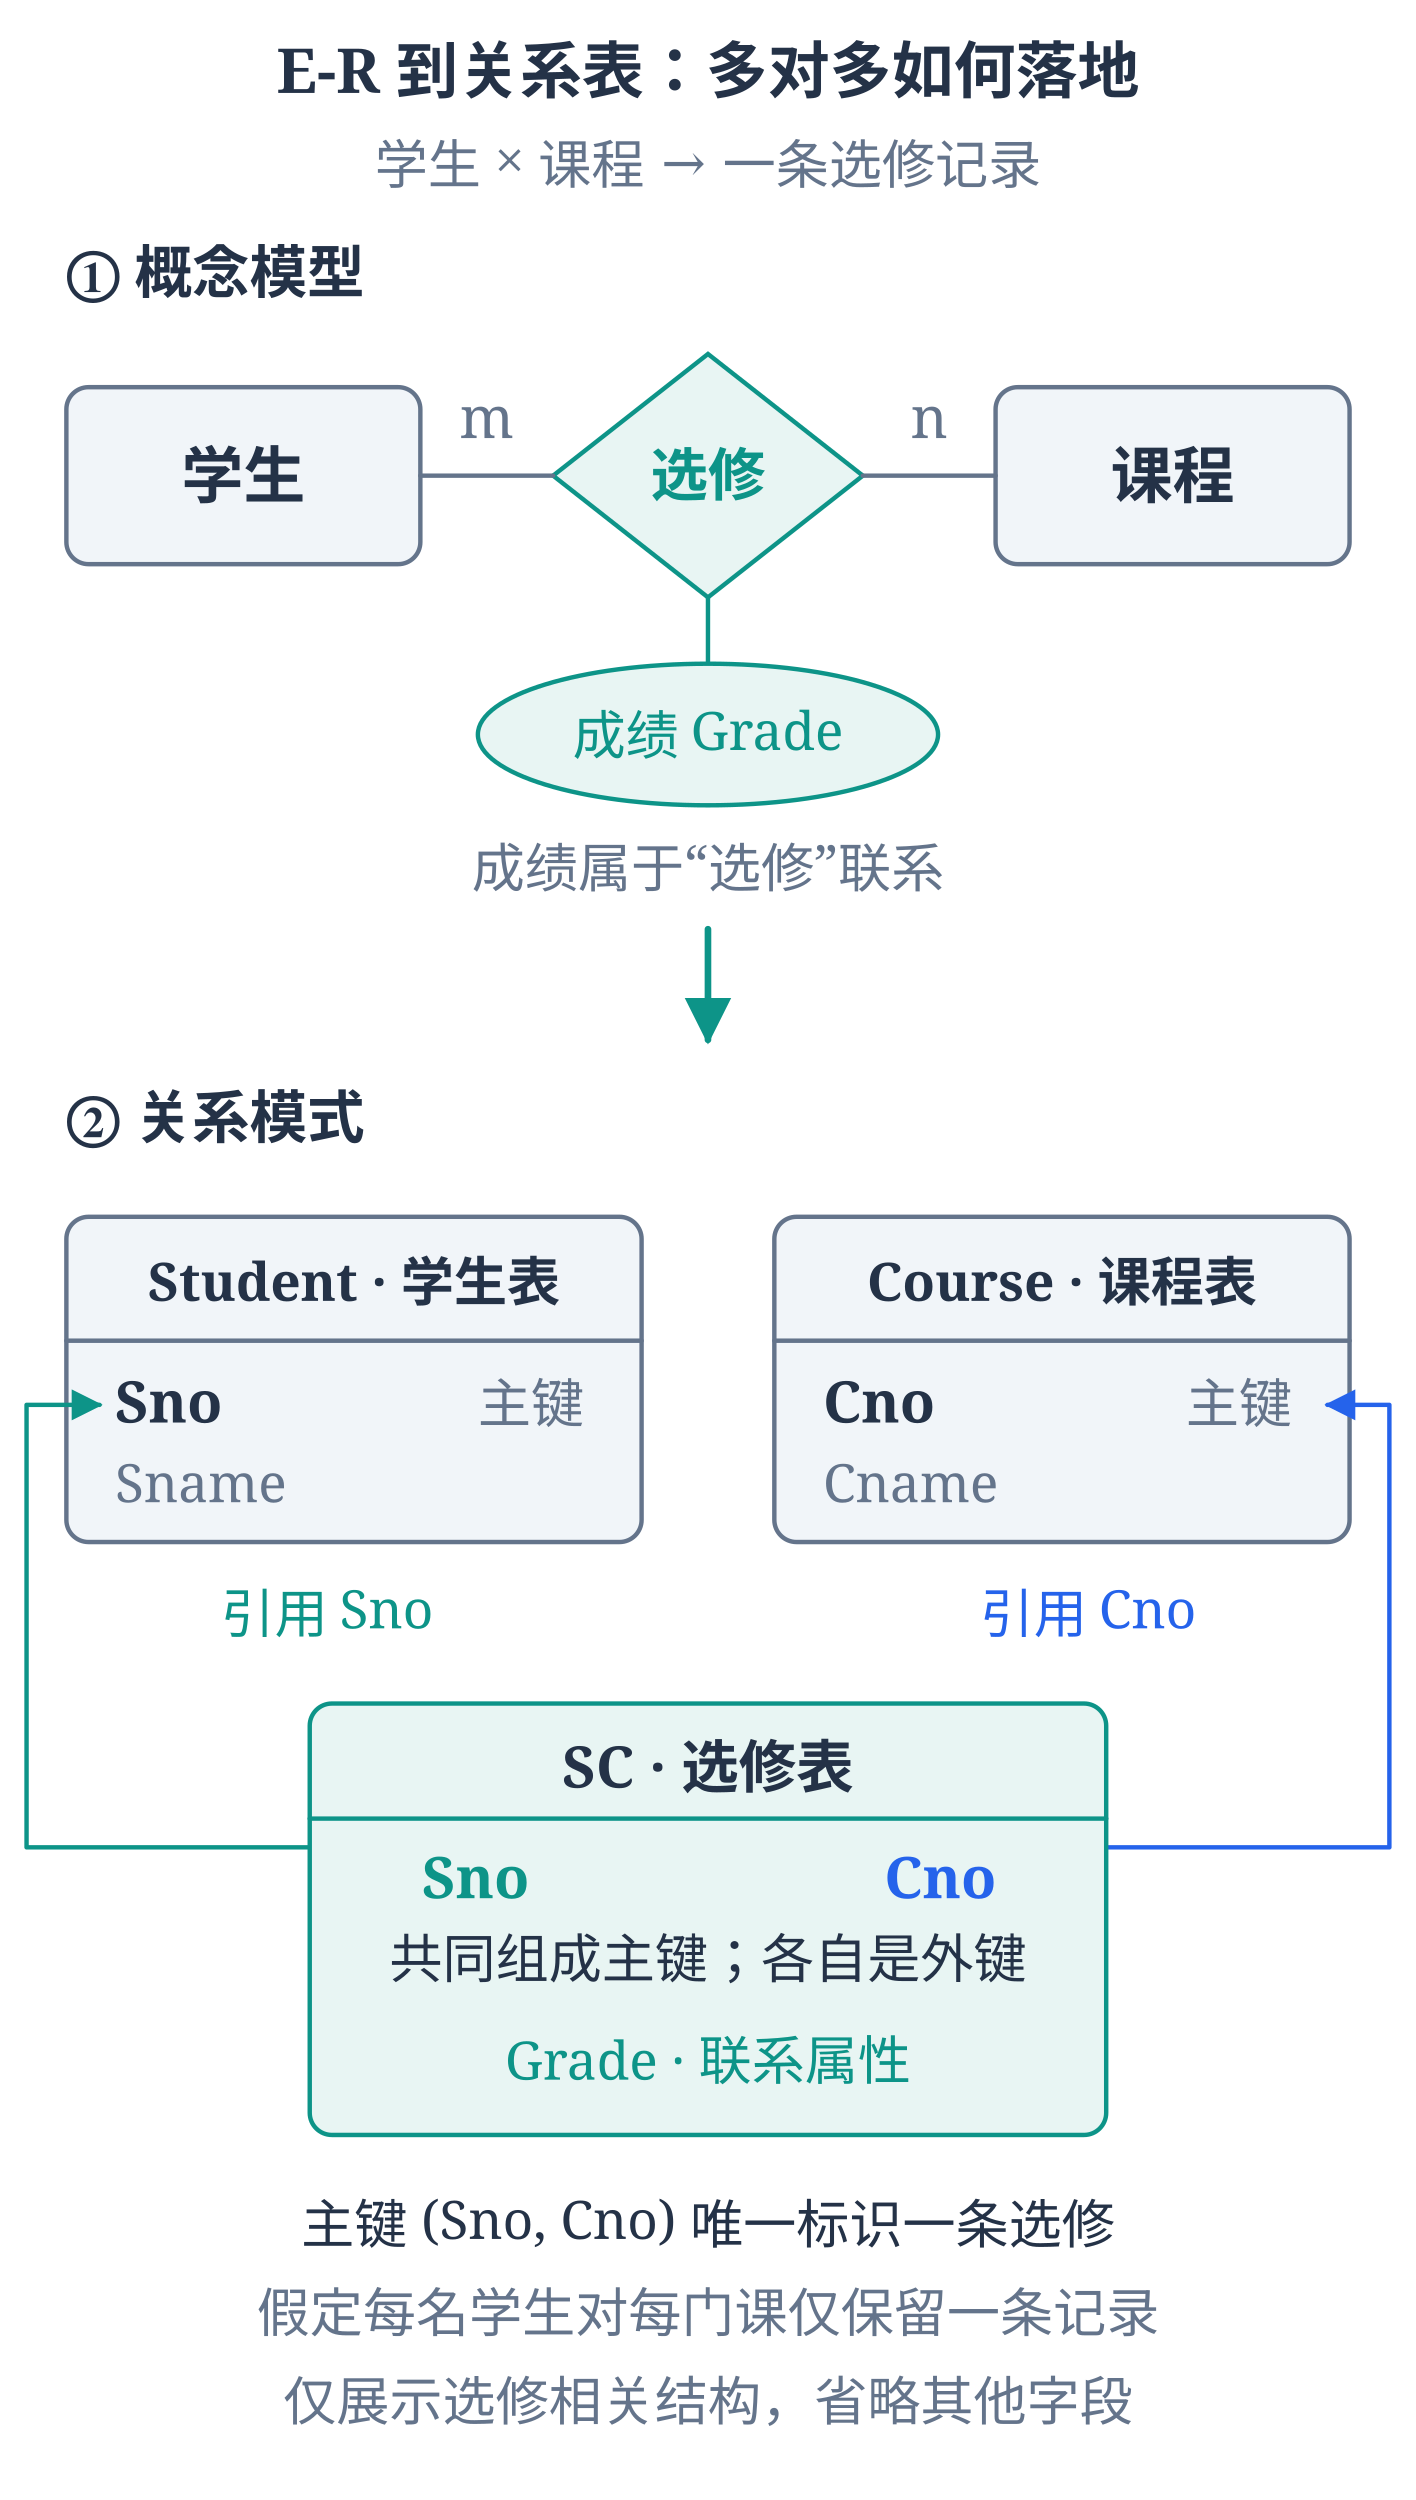
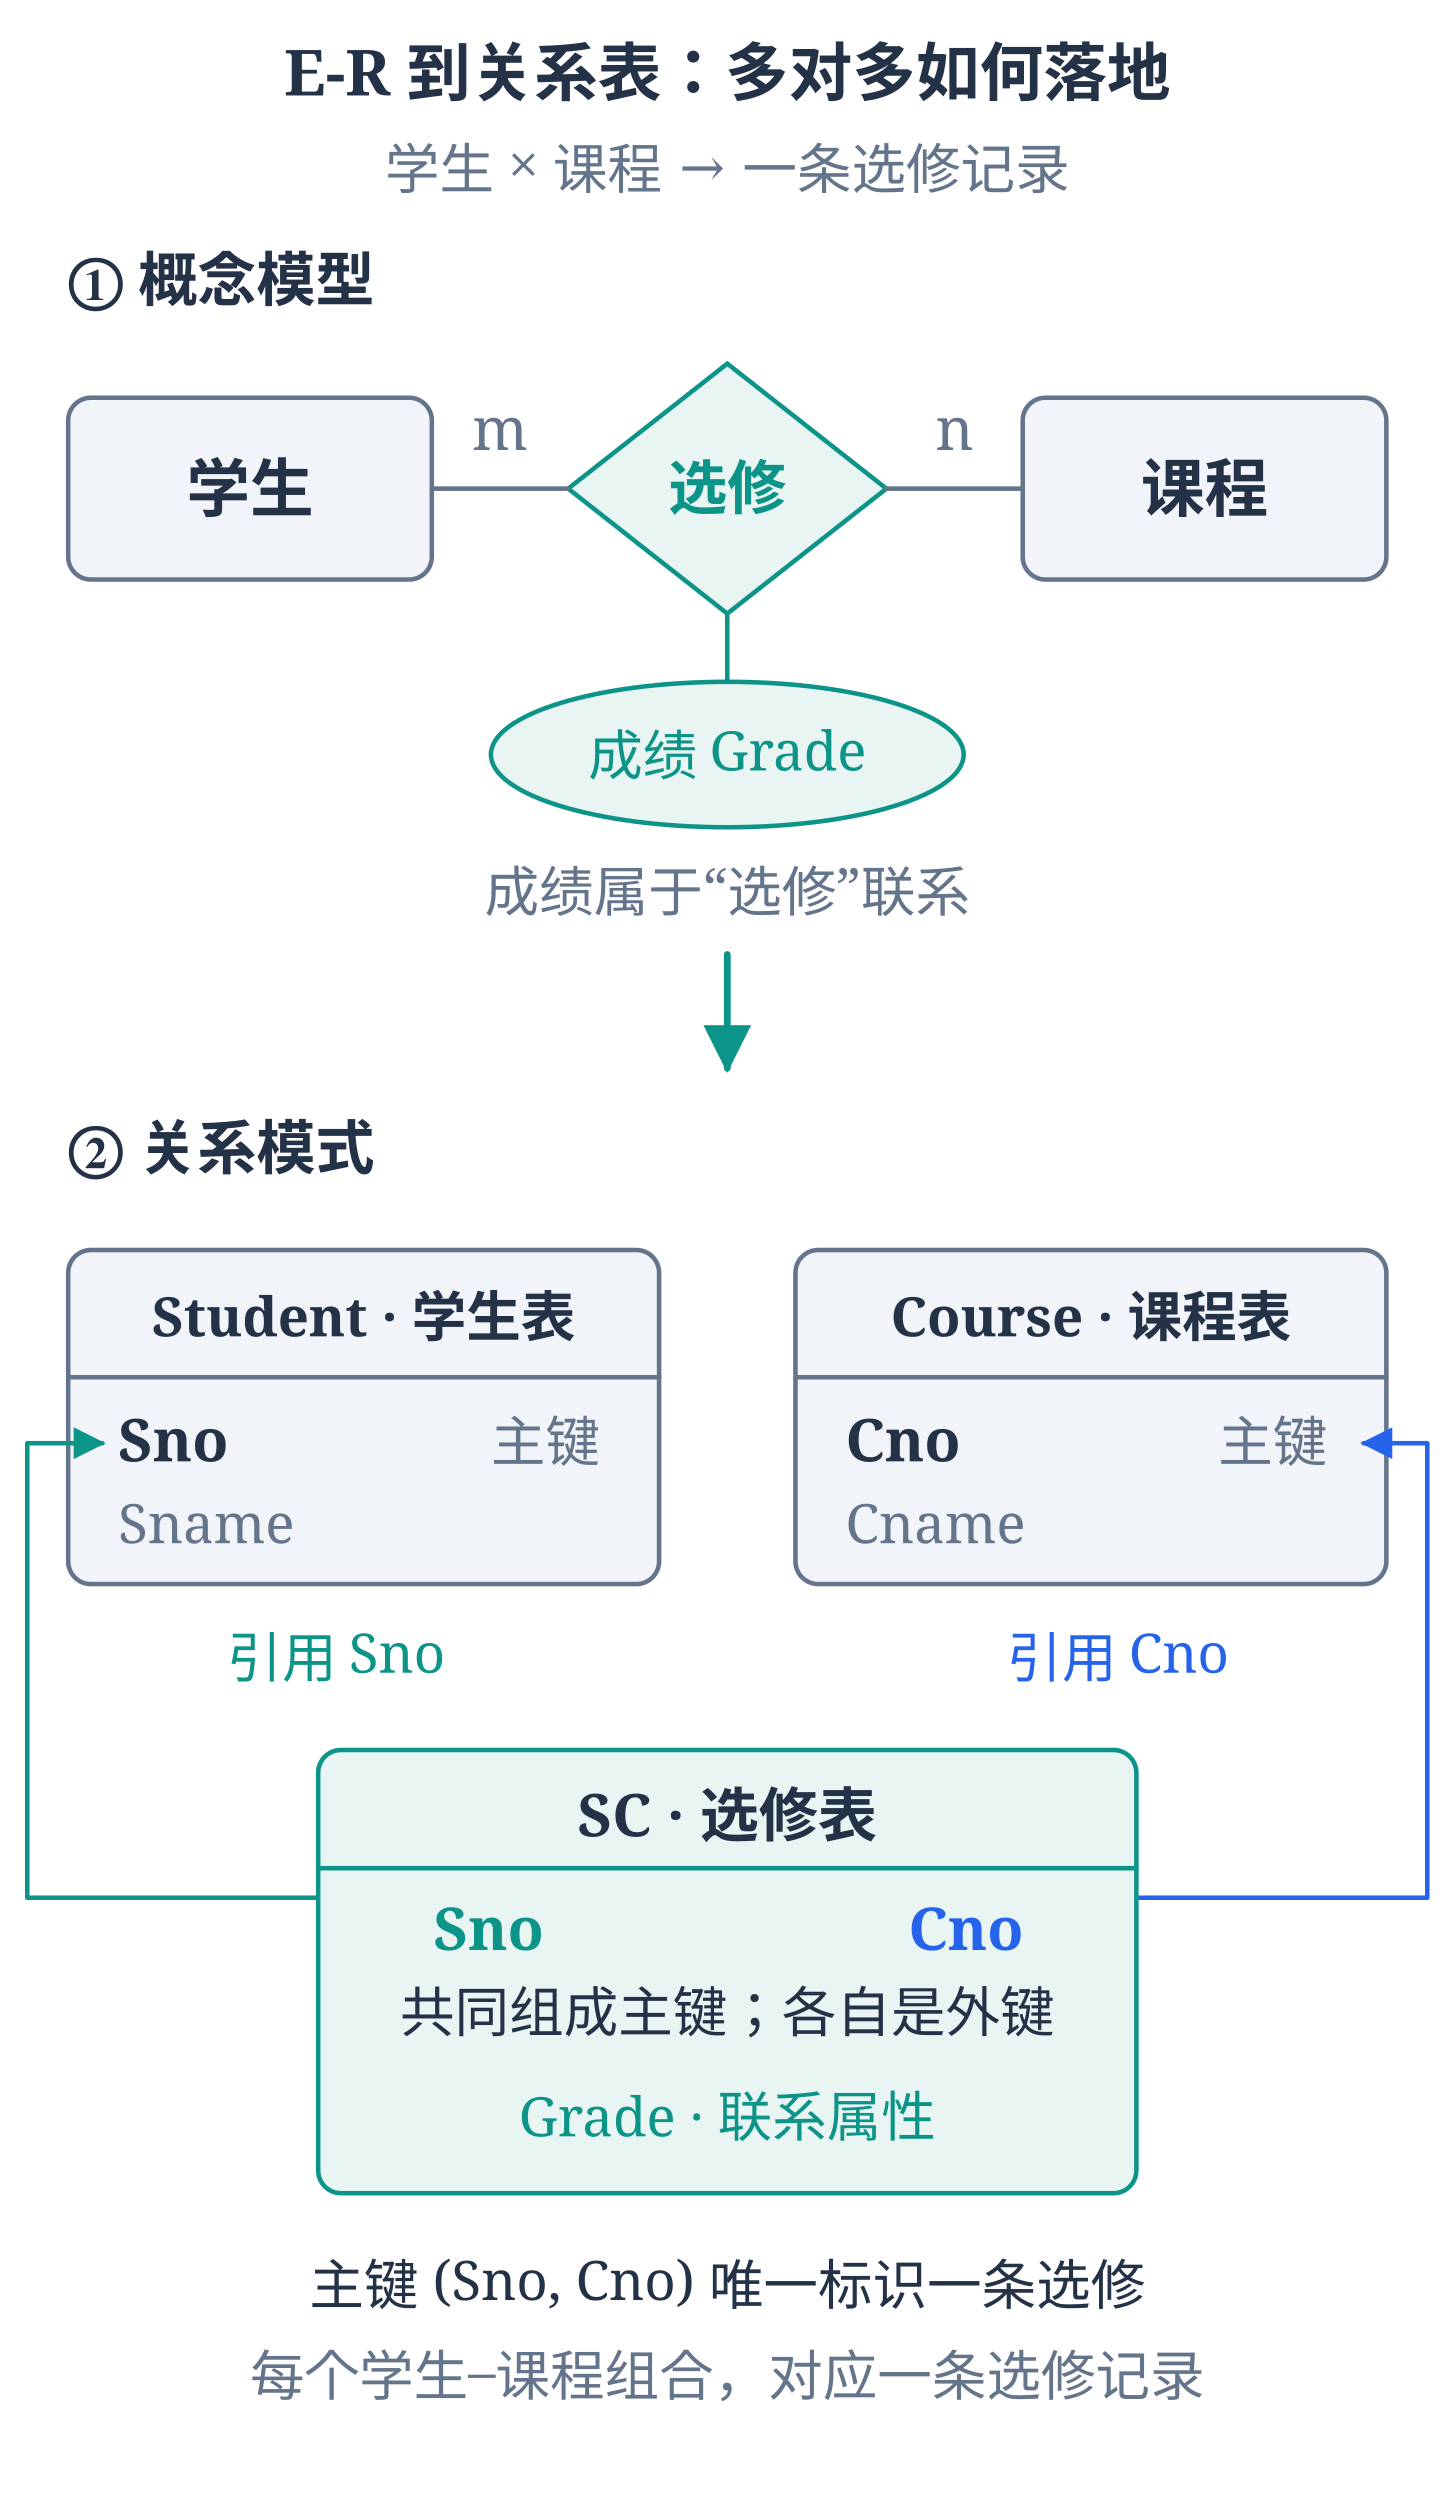
- <svg xmlns="http://www.w3.org/2000/svg" viewBox="0 0 640 1130" data-layout="compact" role="img" aria-labelledby="title desc">
+ <svg xmlns="http://www.w3.org/2000/svg" viewBox="0 0 640 1100" data-layout="compact" role="img" aria-labelledby="title desc">
  <defs>
    <marker id="gray" viewBox="0 0 10 10" refX="9" refY="5" markerWidth="7" markerHeight="7" orient="auto-start-reverse">
      <path d="M0 0 L10 5 L0 10 Z" fill="#64748b" />
    </marker>
    <marker id="teal" viewBox="0 0 10 10" refX="9" refY="5" markerWidth="7" markerHeight="7" orient="auto-start-reverse">
      <path d="M0 0 L10 5 L0 10 Z" fill="#0d9488" />
    </marker>
    <marker id="blue" viewBox="0 0 10 10" refX="9" refY="5" markerWidth="7" markerHeight="7" orient="auto-start-reverse">
      <path d="M0 0 L10 5 L0 10 Z" fill="#2563eb" />
    </marker>
  </defs>
  <g font-family="Georgia, Noto Serif SC, Songti SC, SimSun, serif">
    <text x="320" y="42" font-size="28" fill="#243247" text-anchor="middle" font-weight="600">E-R 到关系表：多对多如何落地</text>
    <text x="320" y="83" font-size="24" fill="#64748b" text-anchor="middle" font-weight="500">学生 × 课程 → 一条选修记录</text>
    <text x="30" y="132" font-size="26" fill="#243247" text-anchor="start" font-weight="600">① 概念模型</text>
    <rect x="30" y="175" width="160" height="80" rx="10" fill="#f1f5f9" stroke="#64748b" stroke-width="2" />
    <text x="110" y="225" font-size="28" fill="#243247" text-anchor="middle" font-weight="600">学生</text>
    <path d="M320 160 L390 215 L320 270 L250 215 Z" fill="#e8f5f3" stroke="#0d9488" stroke-width="2" />
    <text x="320" y="224" font-size="26" fill="#0d9488" text-anchor="middle" font-weight="600">选修</text>
    <rect x="450" y="175" width="160" height="80" rx="10" fill="#f1f5f9" stroke="#64748b" stroke-width="2" />
    <text x="530" y="225" font-size="28" fill="#243247" text-anchor="middle" font-weight="600">课程</text>
    <path d="M190 215 H250" fill="none" stroke="#64748b" stroke-width="2" stroke-linejoin="round" stroke-linecap="round" />
    <text x="220" y="198" font-size="26" fill="#64748b" text-anchor="middle" font-weight="500">m</text>
    <path d="M390 215 H450" fill="none" stroke="#64748b" stroke-width="2" stroke-linejoin="round" stroke-linecap="round" />
    <text x="420" y="198" font-size="26" fill="#64748b" text-anchor="middle" font-weight="500">n</text>
    <path d="M320 270 V300" fill="none" stroke="#0d9488" stroke-width="2" stroke-linejoin="round" stroke-linecap="round" />
    <ellipse cx="320" cy="332" rx="104" ry="32" fill="#e8f5f3" stroke="#0d9488" stroke-width="2" />
    <text x="320" y="341" font-size="24" fill="#0d9488" text-anchor="middle" font-weight="500">成绩 Grade</text>
    <text x="320" y="401" font-size="24" fill="#64748b" text-anchor="middle" font-weight="500">成绩属于“选修”联系</text>
    <path d="M320 420 V470" fill="none" stroke="#0d9488" stroke-width="3" stroke-linejoin="round" stroke-linecap="round" marker-end="url(#teal)" />
    <text x="30" y="514" font-size="26" fill="#243247" text-anchor="start" font-weight="600">② 关系模式</text>
    <rect x="30" y="550" width="260" height="147" rx="10" fill="#f1f5f9" stroke="#64748b" stroke-width="2" />
    <text x="160" y="588" font-size="24" fill="#243247" text-anchor="middle" font-weight="600">Student · 学生表</text>
    <path d="M30 606 H290" fill="none" stroke="#64748b" stroke-width="2" stroke-linejoin="round" stroke-linecap="round" />
    <text x="52" y="643" font-size="26" fill="#243247" text-anchor="start" font-weight="600">Sno</text>
    <text x="264" y="643" font-size="24" fill="#64748b" text-anchor="end" font-weight="500">主键</text>
    <text x="52" y="679" font-size="24" fill="#64748b" text-anchor="start" font-weight="500">Sname</text>
    <rect x="350" y="550" width="260" height="147" rx="10" fill="#f1f5f9" stroke="#64748b" stroke-width="2" />
    <text x="480" y="588" font-size="24" fill="#243247" text-anchor="middle" font-weight="600">Course · 课程表</text>
    <path d="M350 606 H610" fill="none" stroke="#64748b" stroke-width="2" stroke-linejoin="round" stroke-linecap="round" />
    <text x="372" y="643" font-size="26" fill="#243247" text-anchor="start" font-weight="600">Cno</text>
    <text x="584" y="643" font-size="24" fill="#64748b" text-anchor="end" font-weight="500">主键</text>
    <text x="372" y="679" font-size="24" fill="#64748b" text-anchor="start" font-weight="500">Cname</text>
    <path d="M140 835 H12 V635 H45" fill="none" stroke="#0d9488" stroke-width="2" stroke-linejoin="round" stroke-linecap="round" marker-end="url(#teal)" />
    <path d="M500 835 H628 V635 H600" fill="none" stroke="#2563eb" stroke-width="2" stroke-linejoin="round" stroke-linecap="round" marker-end="url(#blue)" />
    <text x="148" y="738" font-size="24" fill="#0d9488" text-anchor="middle" font-weight="500">引用 Sno</text>
    <text x="492" y="738" font-size="24" fill="#2563eb" text-anchor="middle" font-weight="500">引用 Cno</text>
    <rect x="140" y="770" width="360" height="195" rx="10" fill="#e8f5f3" stroke="#0d9488" stroke-width="2" />
    <text x="320" y="808" font-size="26" fill="#243247" text-anchor="middle" font-weight="600">SC · 选修表</text>
    <path d="M140 822 H500" fill="none" stroke="#0d9488" stroke-width="2" stroke-linejoin="round" stroke-linecap="round" />
    <text x="215" y="858" font-size="26" fill="#0d9488" text-anchor="middle" font-weight="600">Sno</text>
    <text x="425" y="858" font-size="26" fill="#2563eb" text-anchor="middle" font-weight="600">Cno</text>
    <text x="320" y="894" font-size="24" fill="#243247" text-anchor="middle" font-weight="500">共同组成主键；各自是外键</text>
    <text x="320" y="940" font-size="24" fill="#0d9488" text-anchor="middle" font-weight="500">Grade · 联系属性</text>
    <text x="320" y="1014" font-size="24" fill="#243247" text-anchor="middle" font-weight="500">主键 (Sno, Cno) 唯一标识一条选修</text>
-     <text x="320" y="1054" font-size="24" fill="#64748b" text-anchor="middle" font-weight="500">假定每名学生对每门课仅保留一条记录</text>
-     <text x="320" y="1094" font-size="24" fill="#64748b" text-anchor="middle" font-weight="500">仅展示选修相关结构，省略其他字段</text>
+     <text x="320" y="1054" font-size="24" fill="#64748b" text-anchor="middle" font-weight="500">每个学生–课程组合，对应一条选修记录</text>
  </g>
</svg>
